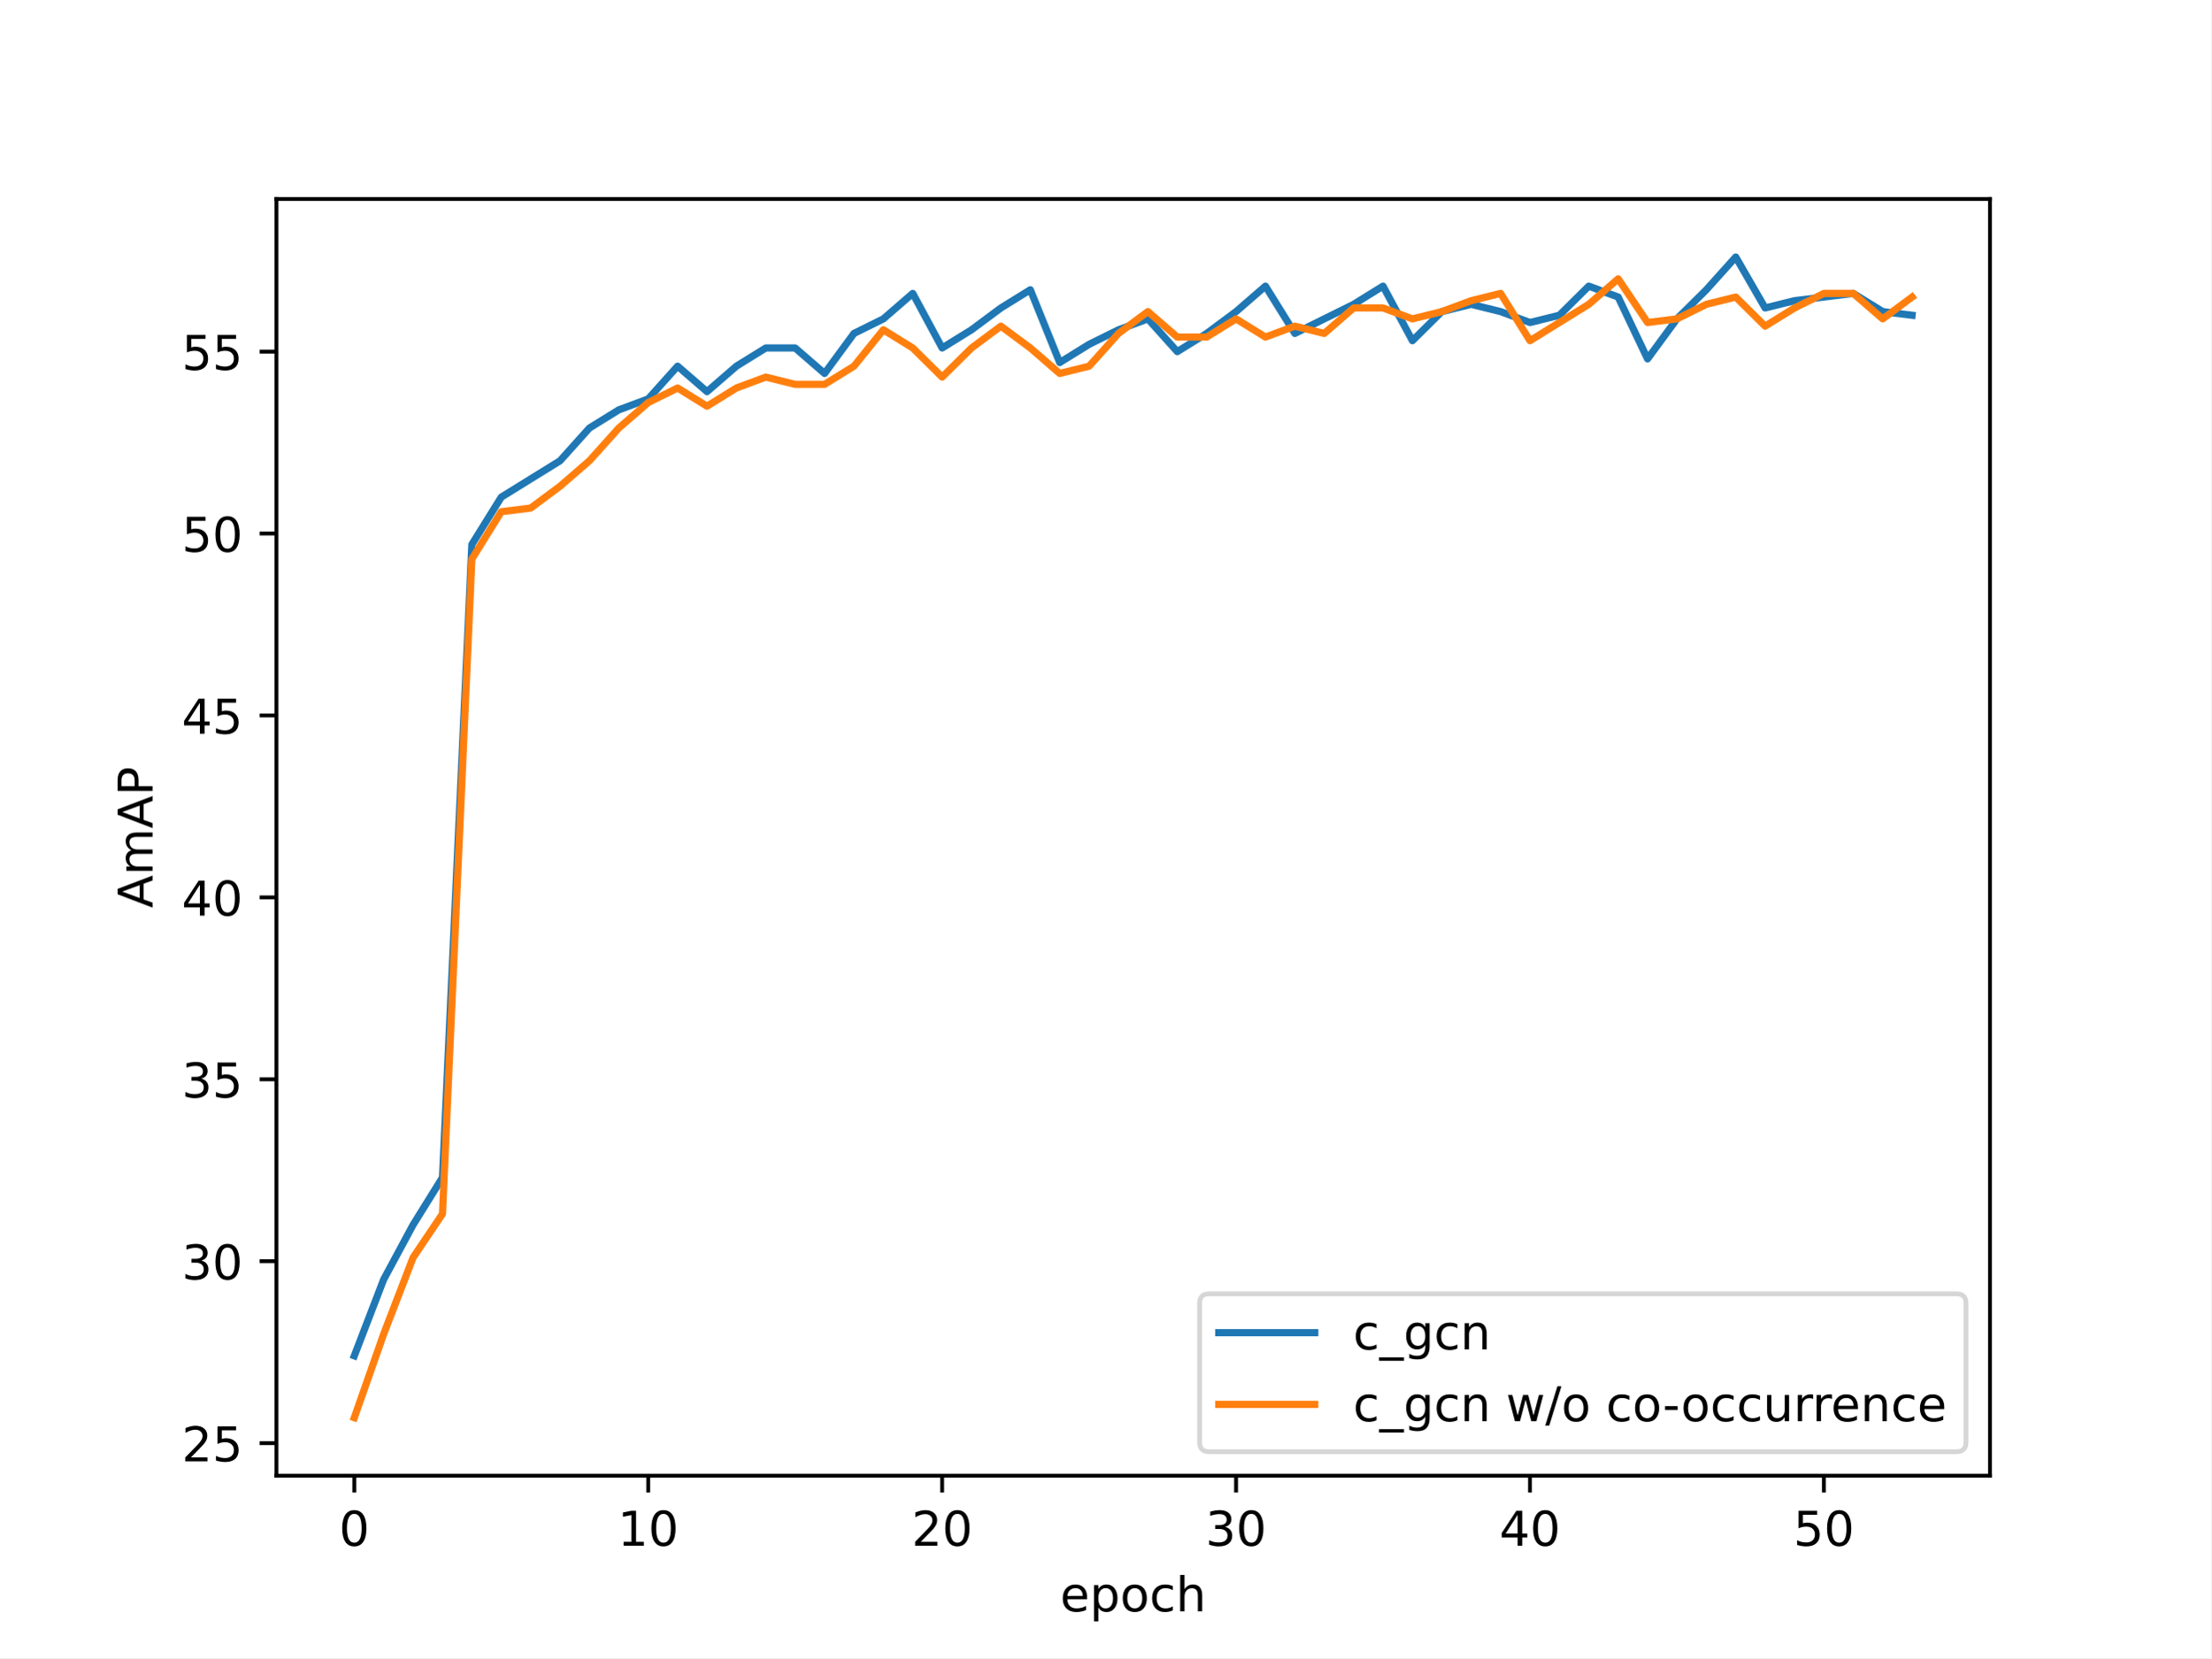
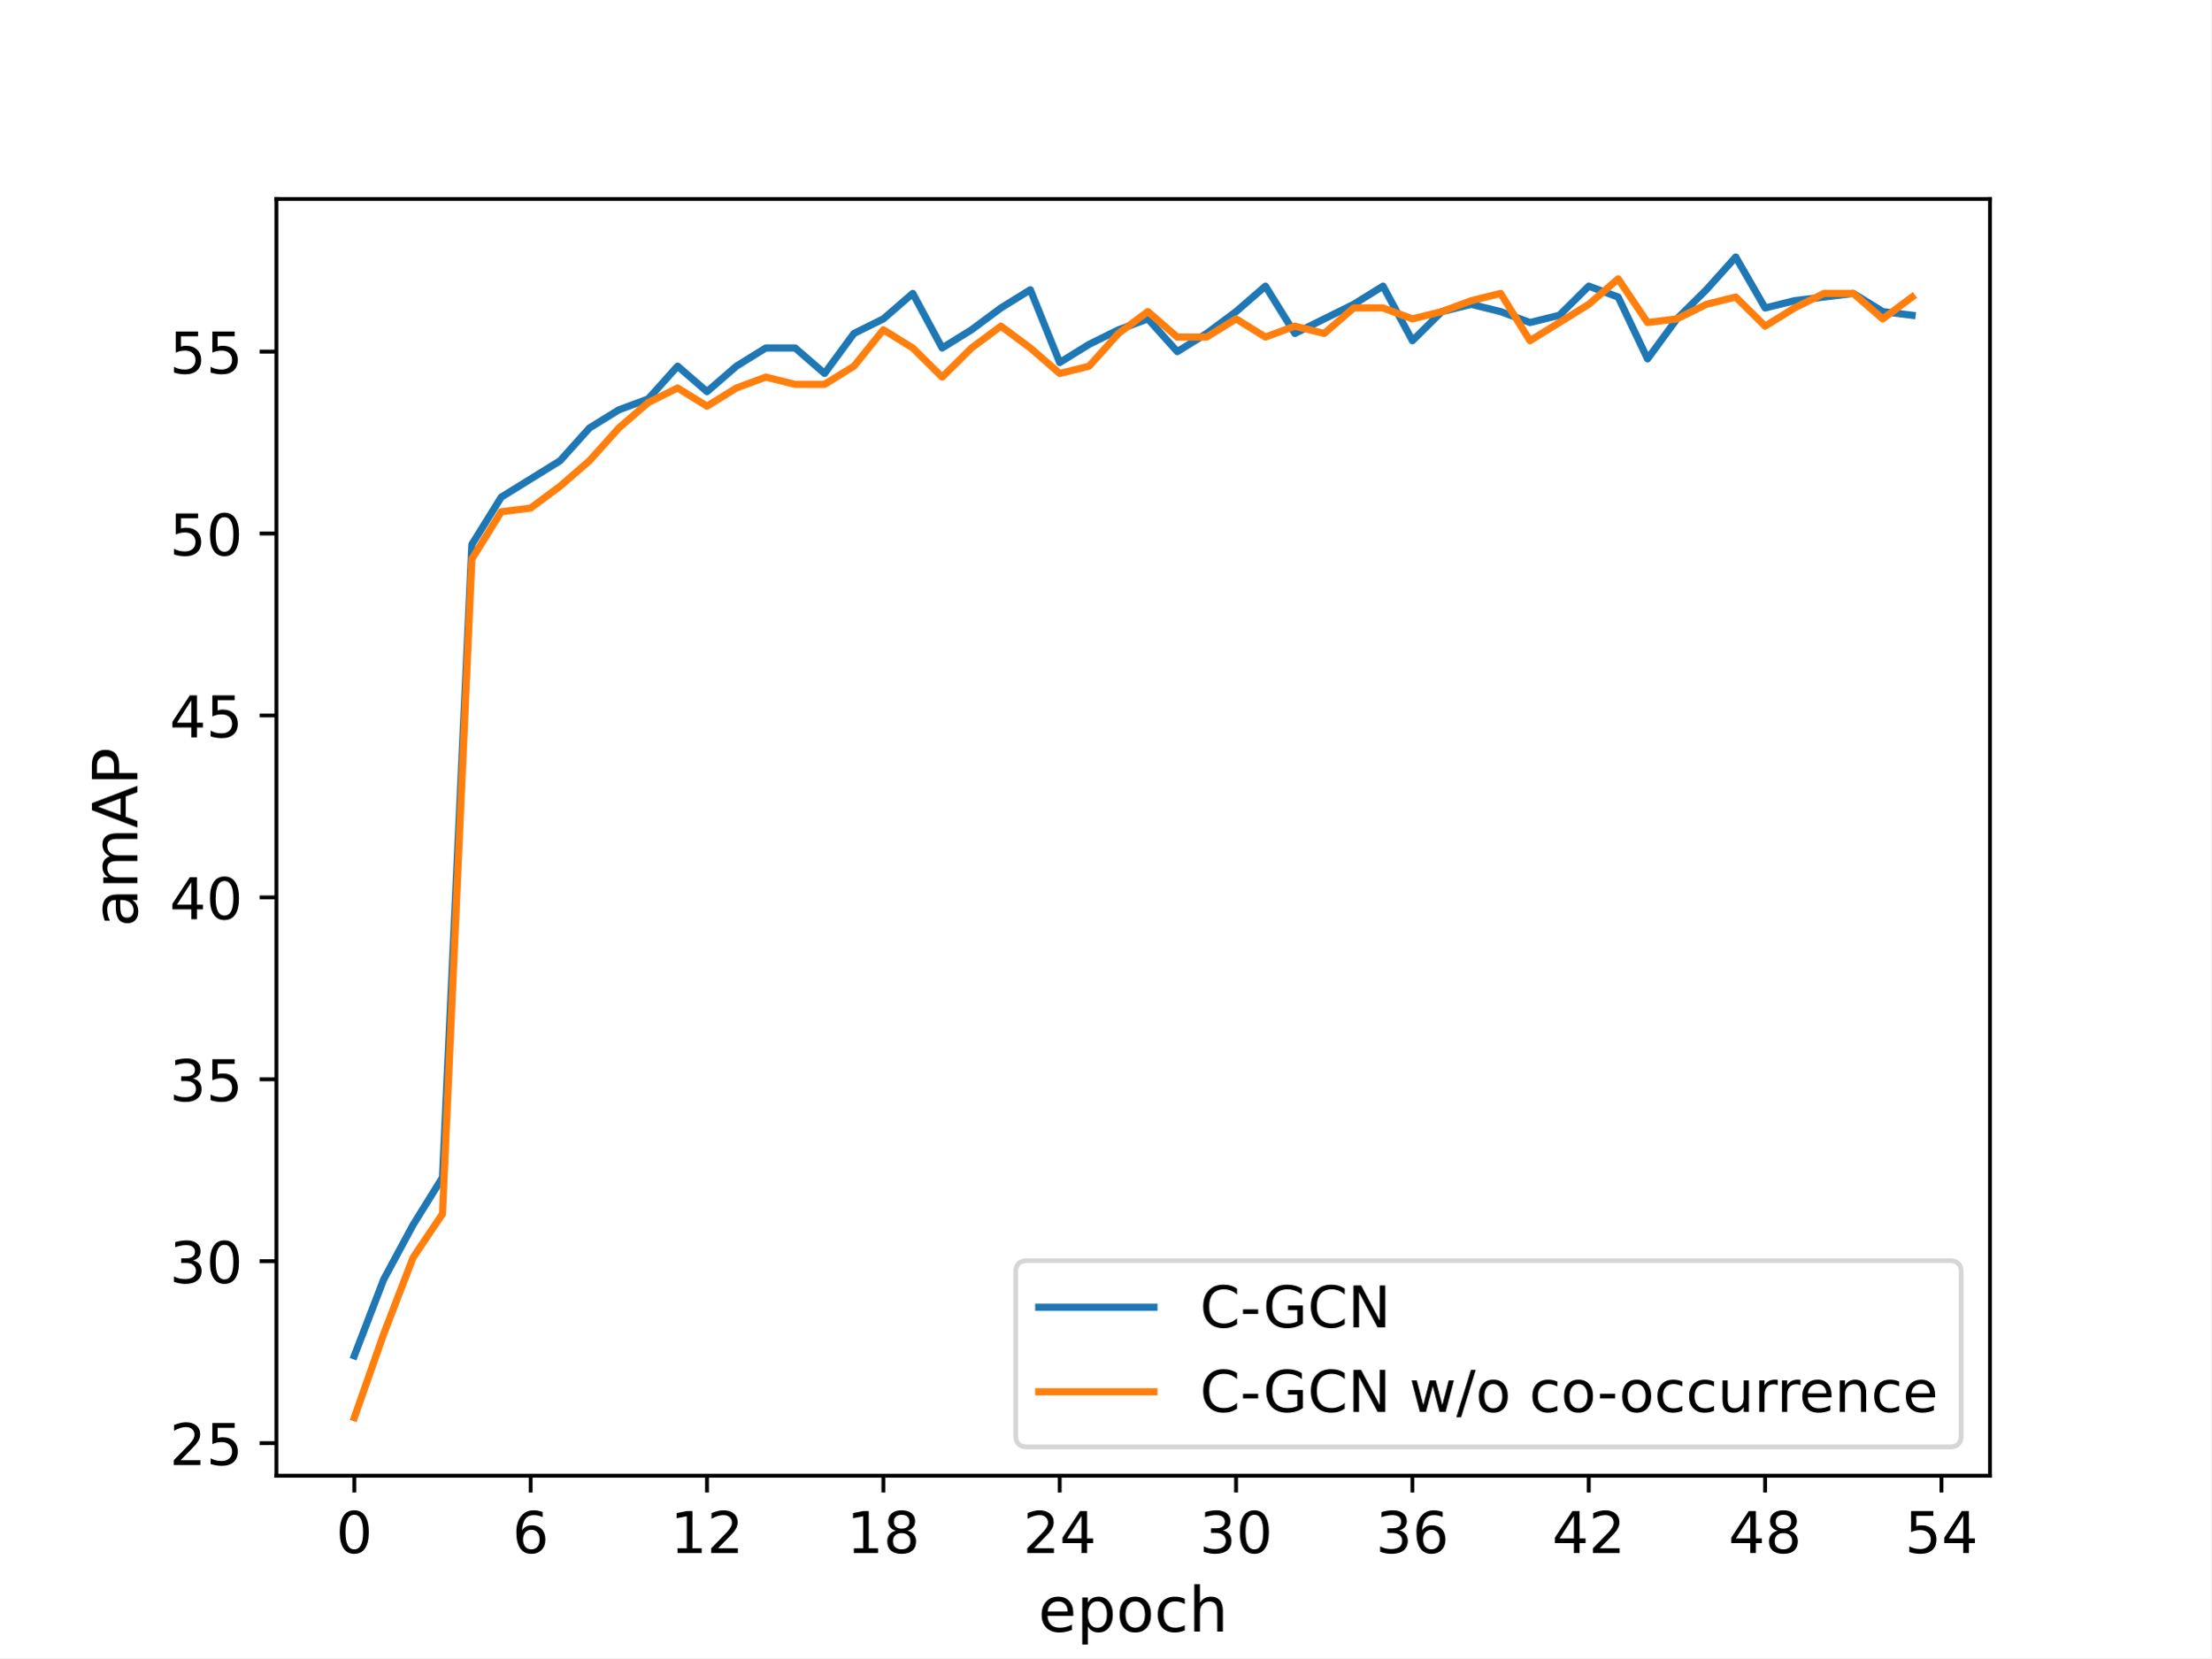
<svg xmlns="http://www.w3.org/2000/svg" xmlns:xlink="http://www.w3.org/1999/xlink" width="460.8pt" height="345.6pt" viewBox="0 0 460.8 345.6" version="1.1">
  <defs>
    <style type="text/css">*{stroke-linejoin: round; stroke-linecap: butt}</style>
  </defs>
  <g id="figure_1">
    <g id="patch_1">
      <path d="M 0 345.6  L 460.8 345.6  L 460.8 0  L 0 0  z " style="fill: #ffffff" />
    </g>
    <g id="axes_1">
      <g id="patch_2">
        <path d="M 57.6 307.584  L 414.72 307.584  L 414.72 41.472  L 57.6 41.472  z " style="fill: #ffffff" />
      </g>
      <g id="matplotlib.axis_1">
        <g id="xtick_1">
          <g id="line2d_1">
            <defs>
-               <path id="m3d645a9959" d="M 0 0  L 0 3.5  " style="stroke: #000000; stroke-width: 0.8" />
-             </defs>
-             <g>
-               <use xlink:href="#m3d645a9959" x="73.833" y="307.584" style="stroke: #000000; stroke-width: 0.8" />
+               <path id="mcd930513d7" d="M 0 0  L 0 3.5  " style="stroke: #000000; stroke-width: 0.8" />
+             </defs>
+             <g>
+               <use xlink:href="#mcd930513d7" x="73.833" y="307.584" style="stroke: #000000; stroke-width: 0.8" />
            </g>
          </g>
          <g id="text_1">
-             <g transform="translate(70.65148 322.1824) scale(0.1 -0.1)">
+             <g transform="translate(70.01523 323.7021) scale(0.12 -0.12)">
              <defs>
                <path id="DejaVuSans-30" d="M 2034 4250  Q 1547 4250 1301 3770  Q 1056 3291 1056 2328  Q 1056 1369 1301 889  Q 1547 409 2034 409  Q 2525 409 2770 889  Q 3016 1369 3016 2328  Q 3016 3291 2770 3770  Q 2525 4250 2034 4250  z M 2034 4750  Q 2819 4750 3233 4129  Q 3647 3509 3647 2328  Q 3647 1150 3233 529  Q 2819 -91 2034 -91  Q 1250 -91 836 529  Q 422 1150 422 2328  Q 422 3509 836 4129  Q 1250 4750 2034 4750  z " transform="scale(0.015625)" />
              </defs>
              <use xlink:href="#DejaVuSans-30" />
            </g>
          </g>
        </g>
        <g id="xtick_2">
          <g id="line2d_2">
            <g>
-               <use xlink:href="#m3d645a9959" x="135.088" y="307.584" style="stroke: #000000; stroke-width: 0.8" />
+               <use xlink:href="#mcd930513d7" x="110.586" y="307.584" style="stroke: #000000; stroke-width: 0.8" />
            </g>
          </g>
          <g id="text_2">
-             <g transform="translate(128.7258 322.1824) scale(0.1 -0.1)">
-               <defs>
-                 <path id="DejaVuSans-31" d="M 794 531  L 1825 531  L 1825 4091  L 703 3866  L 703 4441  L 1819 4666  L 2450 4666  L 2450 531  L 3481 531  L 3481 0  L 794 0  L 794 531  z " transform="scale(0.015625)" />
-               </defs>
-               <use xlink:href="#DejaVuSans-31" />
-               <use xlink:href="#DejaVuSans-30" x="63.623" />
+             <g transform="translate(106.7686 323.7021) scale(0.12 -0.12)">
+               <defs>
+                 <path id="DejaVuSans-36" d="M 2113 2584  Q 1688 2584 1439 2293  Q 1191 2003 1191 1497  Q 1191 994 1439 701  Q 1688 409 2113 409  Q 2538 409 2786 701  Q 3034 994 3034 1497  Q 3034 2003 2786 2293  Q 2538 2584 2113 2584  z M 3366 4563  L 3366 3988  Q 3128 4100 2886 4159  Q 2644 4219 2406 4219  Q 1781 4219 1451 3797  Q 1122 3375 1075 2522  Q 1259 2794 1537 2939  Q 1816 3084 2150 3084  Q 2853 3084 3261 2657  Q 3669 2231 3669 1497  Q 3669 778 3244 343  Q 2819 -91 2113 -91  Q 1303 -91 875 529  Q 447 1150 447 2328  Q 447 3434 972 4092  Q 1497 4750 2381 4750  Q 2619 4750 2861 4703  Q 3103 4656 3366 4563  z " transform="scale(0.015625)" />
+               </defs>
+               <use xlink:href="#DejaVuSans-36" />
            </g>
          </g>
        </g>
        <g id="xtick_3">
          <g id="line2d_3">
            <g>
-               <use xlink:href="#m3d645a9959" x="196.344" y="307.584" style="stroke: #000000; stroke-width: 0.8" />
+               <use xlink:href="#mcd930513d7" x="147.339" y="307.584" style="stroke: #000000; stroke-width: 0.8" />
            </g>
          </g>
          <g id="text_3">
-             <g transform="translate(189.9814 322.1824) scale(0.1 -0.1)">
-               <defs>
+             <g transform="translate(139.7044 323.7021) scale(0.12 -0.12)">
+               <defs>
+                 <path id="DejaVuSans-31" d="M 794 531  L 1825 531  L 1825 4091  L 703 3866  L 703 4441  L 1819 4666  L 2450 4666  L 2450 531  L 3481 531  L 3481 0  L 794 0  L 794 531  z " transform="scale(0.015625)" />
                <path id="DejaVuSans-32" d="M 1228 531  L 3431 531  L 3431 0  L 469 0  L 469 531  Q 828 903 1448 1529  Q 2069 2156 2228 2338  Q 2531 2678 2651 2914  Q 2772 3150 2772 3378  Q 2772 3750 2511 3984  Q 2250 4219 1831 4219  Q 1534 4219 1204 4116  Q 875 4013 500 3803  L 500 4441  Q 881 4594 1212 4672  Q 1544 4750 1819 4750  Q 2544 4750 2975 4387  Q 3406 4025 3406 3419  Q 3406 3131 3298 2873  Q 3191 2616 2906 2266  Q 2828 2175 2409 1742  Q 1991 1309 1228 531  z " transform="scale(0.015625)" />
              </defs>
-               <use xlink:href="#DejaVuSans-32" />
-               <use xlink:href="#DejaVuSans-30" x="63.623" />
+               <use xlink:href="#DejaVuSans-31" />
+               <use xlink:href="#DejaVuSans-32" x="63.623" />
            </g>
          </g>
        </g>
        <g id="xtick_4">
          <g id="line2d_4">
            <g>
-               <use xlink:href="#m3d645a9959" x="257.599" y="307.584" style="stroke: #000000; stroke-width: 0.8" />
+               <use xlink:href="#mcd930513d7" x="184.093" y="307.584" style="stroke: #000000; stroke-width: 0.8" />
            </g>
          </g>
          <g id="text_4">
-             <g transform="translate(251.237 322.1824) scale(0.1 -0.1)">
+             <g transform="translate(176.4578 323.7021) scale(0.12 -0.12)">
+               <defs>
+                 <path id="DejaVuSans-38" d="M 2034 2216  Q 1584 2216 1326 1975  Q 1069 1734 1069 1313  Q 1069 891 1326 650  Q 1584 409 2034 409  Q 2484 409 2743 651  Q 3003 894 3003 1313  Q 3003 1734 2745 1975  Q 2488 2216 2034 2216  z M 1403 2484  Q 997 2584 770 2862  Q 544 3141 544 3541  Q 544 4100 942 4425  Q 1341 4750 2034 4750  Q 2731 4750 3128 4425  Q 3525 4100 3525 3541  Q 3525 3141 3298 2862  Q 3072 2584 2669 2484  Q 3125 2378 3379 2068  Q 3634 1759 3634 1313  Q 3634 634 3220 271  Q 2806 -91 2034 -91  Q 1263 -91 848 271  Q 434 634 434 1313  Q 434 1759 690 2068  Q 947 2378 1403 2484  z M 1172 3481  Q 1172 3119 1398 2916  Q 1625 2713 2034 2713  Q 2441 2713 2670 2916  Q 2900 3119 2900 3481  Q 2900 3844 2670 4047  Q 2441 4250 2034 4250  Q 1625 4250 1398 4047  Q 1172 3844 1172 3481  z " transform="scale(0.015625)" />
+               </defs>
+               <use xlink:href="#DejaVuSans-31" />
+               <use xlink:href="#DejaVuSans-38" x="63.623" />
+             </g>
+           </g>
+         </g>
+         <g id="xtick_5">
+           <g id="line2d_5">
+             <g>
+               <use xlink:href="#mcd930513d7" x="220.846" y="307.584" style="stroke: #000000; stroke-width: 0.8" />
+             </g>
+           </g>
+           <g id="text_5">
+             <g transform="translate(213.2111 323.7021) scale(0.12 -0.12)">
+               <defs>
+                 <path id="DejaVuSans-34" d="M 2419 4116  L 825 1625  L 2419 1625  L 2419 4116  z M 2253 4666  L 3047 4666  L 3047 1625  L 3713 1625  L 3713 1100  L 3047 1100  L 3047 0  L 2419 0  L 2419 1100  L 313 1100  L 313 1709  L 2253 4666  z " transform="scale(0.015625)" />
+               </defs>
+               <use xlink:href="#DejaVuSans-32" />
+               <use xlink:href="#DejaVuSans-34" x="63.623" />
+             </g>
+           </g>
+         </g>
+         <g id="xtick_6">
+           <g id="line2d_6">
+             <g>
+               <use xlink:href="#mcd930513d7" x="257.599" y="307.584" style="stroke: #000000; stroke-width: 0.8" />
+             </g>
+           </g>
+           <g id="text_6">
+             <g transform="translate(249.9645 323.7021) scale(0.12 -0.12)">
              <defs>
                <path id="DejaVuSans-33" d="M 2597 2516  Q 3050 2419 3304 2112  Q 3559 1806 3559 1356  Q 3559 666 3084 287  Q 2609 -91 1734 -91  Q 1441 -91 1130 -33  Q 819 25 488 141  L 488 750  Q 750 597 1062 519  Q 1375 441 1716 441  Q 2309 441 2620 675  Q 2931 909 2931 1356  Q 2931 1769 2642 2001  Q 2353 2234 1838 2234  L 1294 2234  L 1294 2753  L 1863 2753  Q 2328 2753 2575 2939  Q 2822 3125 2822 3475  Q 2822 3834 2567 4026  Q 2313 4219 1838 4219  Q 1578 4219 1281 4162  Q 984 4106 628 3988  L 628 4550  Q 988 4650 1302 4700  Q 1616 4750 1894 4750  Q 2613 4750 3031 4423  Q 3450 4097 3450 3541  Q 3450 3153 3228 2886  Q 3006 2619 2597 2516  z " transform="scale(0.015625)" />
              </defs>
              <use xlink:href="#DejaVuSans-33" />
              <use xlink:href="#DejaVuSans-30" x="63.623" />
            </g>
          </g>
        </g>
-         <g id="xtick_5">
-           <g id="line2d_5">
-             <g>
-               <use xlink:href="#m3d645a9959" x="318.855" y="307.584" style="stroke: #000000; stroke-width: 0.8" />
-             </g>
-           </g>
-           <g id="text_5">
-             <g transform="translate(312.4925 322.1824) scale(0.1 -0.1)">
-               <defs>
-                 <path id="DejaVuSans-34" d="M 2419 4116  L 825 1625  L 2419 1625  L 2419 4116  z M 2253 4666  L 3047 4666  L 3047 1625  L 3713 1625  L 3713 1100  L 3047 1100  L 3047 0  L 2419 0  L 2419 1100  L 313 1100  L 313 1709  L 2253 4666  z " transform="scale(0.015625)" />
-               </defs>
+         <g id="xtick_7">
+           <g id="line2d_7">
+             <g>
+               <use xlink:href="#mcd930513d7" x="294.353" y="307.584" style="stroke: #000000; stroke-width: 0.8" />
+             </g>
+           </g>
+           <g id="text_7">
+             <g transform="translate(286.7178 323.7021) scale(0.12 -0.12)">
+               <use xlink:href="#DejaVuSans-33" />
+               <use xlink:href="#DejaVuSans-36" x="63.623" />
+             </g>
+           </g>
+         </g>
+         <g id="xtick_8">
+           <g id="line2d_8">
+             <g>
+               <use xlink:href="#mcd930513d7" x="331.106" y="307.584" style="stroke: #000000; stroke-width: 0.8" />
+             </g>
+           </g>
+           <g id="text_8">
+             <g transform="translate(323.4711 323.7021) scale(0.12 -0.12)">
              <use xlink:href="#DejaVuSans-34" />
-               <use xlink:href="#DejaVuSans-30" x="63.623" />
-             </g>
-           </g>
-         </g>
-         <g id="xtick_6">
-           <g id="line2d_6">
-             <g>
-               <use xlink:href="#m3d645a9959" x="380.111" y="307.584" style="stroke: #000000; stroke-width: 0.8" />
-             </g>
-           </g>
-           <g id="text_6">
-             <g transform="translate(373.7481 322.1824) scale(0.1 -0.1)">
+               <use xlink:href="#DejaVuSans-32" x="63.623" />
+             </g>
+           </g>
+         </g>
+         <g id="xtick_9">
+           <g id="line2d_9">
+             <g>
+               <use xlink:href="#mcd930513d7" x="367.859" y="307.584" style="stroke: #000000; stroke-width: 0.8" />
+             </g>
+           </g>
+           <g id="text_9">
+             <g transform="translate(360.2245 323.7021) scale(0.12 -0.12)">
+               <use xlink:href="#DejaVuSans-34" />
+               <use xlink:href="#DejaVuSans-38" x="63.623" />
+             </g>
+           </g>
+         </g>
+         <g id="xtick_10">
+           <g id="line2d_10">
+             <g>
+               <use xlink:href="#mcd930513d7" x="404.613" y="307.584" style="stroke: #000000; stroke-width: 0.8" />
+             </g>
+           </g>
+           <g id="text_10">
+             <g transform="translate(396.9778 323.7021) scale(0.12 -0.12)">
              <defs>
                <path id="DejaVuSans-35" d="M 691 4666  L 3169 4666  L 3169 4134  L 1269 4134  L 1269 2991  Q 1406 3038 1543 3061  Q 1681 3084 1819 3084  Q 2600 3084 3056 2656  Q 3513 2228 3513 1497  Q 3513 744 3044 326  Q 2575 -91 1722 -91  Q 1428 -91 1123 -41  Q 819 9 494 109  L 494 744  Q 775 591 1075 516  Q 1375 441 1709 441  Q 2250 441 2565 725  Q 2881 1009 2881 1497  Q 2881 1984 2565 2268  Q 2250 2553 1709 2553  Q 1456 2553 1204 2497  Q 953 2441 691 2322  L 691 4666  z " transform="scale(0.015625)" />
              </defs>
              <use xlink:href="#DejaVuSans-35" />
-               <use xlink:href="#DejaVuSans-30" x="63.623" />
-             </g>
-           </g>
-         </g>
-         <g id="text_7">
-           <g transform="translate(220.9319 335.8606) scale(0.1 -0.1)">
+               <use xlink:href="#DejaVuSans-34" x="63.623" />
+             </g>
+           </g>
+         </g>
+         <g id="text_11">
+           <g transform="translate(216.3634 340.0757) scale(0.13 -0.13)">
            <defs>
              <path id="DejaVuSans-65" d="M 3597 1894  L 3597 1613  L 953 1613  Q 991 1019 1311 708  Q 1631 397 2203 397  Q 2534 397 2845 478  Q 3156 559 3463 722  L 3463 178  Q 3153 47 2828 -22  Q 2503 -91 2169 -91  Q 1331 -91 842 396  Q 353 884 353 1716  Q 353 2575 817 3079  Q 1281 3584 2069 3584  Q 2775 3584 3186 3129  Q 3597 2675 3597 1894  z M 3022 2063  Q 3016 2534 2758 2815  Q 2500 3097 2075 3097  Q 1594 3097 1305 2825  Q 1016 2553 972 2059  L 3022 2063  z " transform="scale(0.015625)" />
              <path id="DejaVuSans-70" d="M 1159 525  L 1159 -1331  L 581 -1331  L 581 3500  L 1159 3500  L 1159 2969  Q 1341 3281 1617 3432  Q 1894 3584 2278 3584  Q 2916 3584 3314 3078  Q 3713 2572 3713 1747  Q 3713 922 3314 415  Q 2916 -91 2278 -91  Q 1894 -91 1617 61  Q 1341 213 1159 525  z M 3116 1747  Q 3116 2381 2855 2742  Q 2594 3103 2138 3103  Q 1681 3103 1420 2742  Q 1159 2381 1159 1747  Q 1159 1113 1420 752  Q 1681 391 2138 391  Q 2594 391 2855 752  Q 3116 1113 3116 1747  z " transform="scale(0.015625)" />
              <path id="DejaVuSans-6f" d="M 1959 3097  Q 1497 3097 1228 2736  Q 959 2375 959 1747  Q 959 1119 1226 758  Q 1494 397 1959 397  Q 2419 397 2687 759  Q 2956 1122 2956 1747  Q 2956 2369 2687 2733  Q 2419 3097 1959 3097  z M 1959 3584  Q 2709 3584 3137 3096  Q 3566 2609 3566 1747  Q 3566 888 3137 398  Q 2709 -91 1959 -91  Q 1206 -91 779 398  Q 353 888 353 1747  Q 353 2609 779 3096  Q 1206 3584 1959 3584  z " transform="scale(0.015625)" />
              <path id="DejaVuSans-63" d="M 3122 3366  L 3122 2828  Q 2878 2963 2633 3030  Q 2388 3097 2138 3097  Q 1578 3097 1268 2742  Q 959 2388 959 1747  Q 959 1106 1268 751  Q 1578 397 2138 397  Q 2388 397 2633 464  Q 2878 531 3122 666  L 3122 134  Q 2881 22 2623 -34  Q 2366 -91 2075 -91  Q 1284 -91 818 406  Q 353 903 353 1747  Q 353 2603 823 3093  Q 1294 3584 2113 3584  Q 2378 3584 2631 3529  Q 2884 3475 3122 3366  z " transform="scale(0.015625)" />
              <path id="DejaVuSans-68" d="M 3513 2113  L 3513 0  L 2938 0  L 2938 2094  Q 2938 2591 2744 2837  Q 2550 3084 2163 3084  Q 1697 3084 1428 2787  Q 1159 2491 1159 1978  L 1159 0  L 581 0  L 581 4863  L 1159 4863  L 1159 2956  Q 1366 3272 1645 3428  Q 1925 3584 2291 3584  Q 2894 3584 3203 3211  Q 3513 2838 3513 2113  z " transform="scale(0.015625)" />
            </defs>
            <use xlink:href="#DejaVuSans-65" />
            <use xlink:href="#DejaVuSans-70" x="61.523" />
            <use xlink:href="#DejaVuSans-6f" x="125" />
            <use xlink:href="#DejaVuSans-63" x="186.182" />
            <use xlink:href="#DejaVuSans-68" x="241.162" />
          </g>
        </g>
      </g>
      <g id="matplotlib.axis_2">
        <g id="ytick_1">
-           <g id="line2d_7">
-             <defs>
-               <path id="m3f1189a9f9" d="M 0 0  L -3.5 0  " style="stroke: #000000; stroke-width: 0.8" />
-             </defs>
-             <g>
-               <use xlink:href="#m3f1189a9f9" x="57.6" y="300.797" style="stroke: #000000; stroke-width: 0.8" />
-             </g>
-           </g>
-           <g id="text_8">
-             <g transform="translate(37.875 304.5958) scale(0.1 -0.1)">
+           <g id="line2d_11">
+             <defs>
+               <path id="mde10564efa" d="M 0 0  L -3.5 0  " style="stroke: #000000; stroke-width: 0.8" />
+             </defs>
+             <g>
+               <use xlink:href="#mde10564efa" x="57.6" y="300.797" style="stroke: #000000; stroke-width: 0.8" />
+             </g>
+           </g>
+           <g id="text_12">
+             <g transform="translate(35.33 305.3557) scale(0.12 -0.12)">
              <use xlink:href="#DejaVuSans-32" />
              <use xlink:href="#DejaVuSans-35" x="63.623" />
            </g>
          </g>
        </g>
        <g id="ytick_2">
-           <g id="line2d_8">
-             <g>
-               <use xlink:href="#m3f1189a9f9" x="57.6" y="262.878" style="stroke: #000000; stroke-width: 0.8" />
-             </g>
-           </g>
-           <g id="text_9">
-             <g transform="translate(37.875 266.6773) scale(0.1 -0.1)">
+           <g id="line2d_12">
+             <g>
+               <use xlink:href="#mde10564efa" x="57.6" y="262.878" style="stroke: #000000; stroke-width: 0.8" />
+             </g>
+           </g>
+           <g id="text_13">
+             <g transform="translate(35.33 267.4372) scale(0.12 -0.12)">
              <use xlink:href="#DejaVuSans-33" />
              <use xlink:href="#DejaVuSans-30" x="63.623" />
            </g>
          </g>
        </g>
        <g id="ytick_3">
-           <g id="line2d_9">
-             <g>
-               <use xlink:href="#m3f1189a9f9" x="57.6" y="224.96" style="stroke: #000000; stroke-width: 0.8" />
-             </g>
-           </g>
-           <g id="text_10">
-             <g transform="translate(37.875 228.7588) scale(0.1 -0.1)">
+           <g id="line2d_13">
+             <g>
+               <use xlink:href="#mde10564efa" x="57.6" y="224.96" style="stroke: #000000; stroke-width: 0.8" />
+             </g>
+           </g>
+           <g id="text_14">
+             <g transform="translate(35.33 229.5187) scale(0.12 -0.12)">
              <use xlink:href="#DejaVuSans-33" />
              <use xlink:href="#DejaVuSans-35" x="63.623" />
            </g>
          </g>
        </g>
        <g id="ytick_4">
-           <g id="line2d_10">
-             <g>
-               <use xlink:href="#m3f1189a9f9" x="57.6" y="187.041" style="stroke: #000000; stroke-width: 0.8" />
-             </g>
-           </g>
-           <g id="text_11">
-             <g transform="translate(37.875 190.8403) scale(0.1 -0.1)">
+           <g id="line2d_14">
+             <g>
+               <use xlink:href="#mde10564efa" x="57.6" y="187.041" style="stroke: #000000; stroke-width: 0.8" />
+             </g>
+           </g>
+           <g id="text_15">
+             <g transform="translate(35.33 191.6002) scale(0.12 -0.12)">
              <use xlink:href="#DejaVuSans-34" />
              <use xlink:href="#DejaVuSans-30" x="63.623" />
            </g>
          </g>
        </g>
        <g id="ytick_5">
-           <g id="line2d_11">
-             <g>
-               <use xlink:href="#m3f1189a9f9" x="57.6" y="149.123" style="stroke: #000000; stroke-width: 0.8" />
-             </g>
-           </g>
-           <g id="text_12">
-             <g transform="translate(37.875 152.9218) scale(0.1 -0.1)">
+           <g id="line2d_15">
+             <g>
+               <use xlink:href="#mde10564efa" x="57.6" y="149.123" style="stroke: #000000; stroke-width: 0.8" />
+             </g>
+           </g>
+           <g id="text_16">
+             <g transform="translate(35.33 153.6817) scale(0.12 -0.12)">
              <use xlink:href="#DejaVuSans-34" />
              <use xlink:href="#DejaVuSans-35" x="63.623" />
            </g>
          </g>
        </g>
        <g id="ytick_6">
-           <g id="line2d_12">
-             <g>
-               <use xlink:href="#m3f1189a9f9" x="57.6" y="111.204" style="stroke: #000000; stroke-width: 0.8" />
-             </g>
-           </g>
-           <g id="text_13">
-             <g transform="translate(37.875 115.0033) scale(0.1 -0.1)">
+           <g id="line2d_16">
+             <g>
+               <use xlink:href="#mde10564efa" x="57.6" y="111.204" style="stroke: #000000; stroke-width: 0.8" />
+             </g>
+           </g>
+           <g id="text_17">
+             <g transform="translate(35.33 115.7632) scale(0.12 -0.12)">
              <use xlink:href="#DejaVuSans-35" />
              <use xlink:href="#DejaVuSans-30" x="63.623" />
            </g>
          </g>
        </g>
        <g id="ytick_7">
-           <g id="line2d_13">
-             <g>
-               <use xlink:href="#m3f1189a9f9" x="57.6" y="73.286" style="stroke: #000000; stroke-width: 0.8" />
-             </g>
-           </g>
-           <g id="text_14">
-             <g transform="translate(37.875 77.08484) scale(0.1 -0.1)">
+           <g id="line2d_17">
+             <g>
+               <use xlink:href="#mde10564efa" x="57.6" y="73.286" style="stroke: #000000; stroke-width: 0.8" />
+             </g>
+           </g>
+           <g id="text_18">
+             <g transform="translate(35.33 77.84468) scale(0.12 -0.12)">
              <use xlink:href="#DejaVuSans-35" />
              <use xlink:href="#DejaVuSans-35" x="63.623" />
            </g>
          </g>
        </g>
-         <g id="text_15">
-           <g transform="translate(31.79531 189.2538) rotate(-90) scale(0.1 -0.1)">
-             <defs>
+         <g id="text_19">
+           <g transform="translate(28.62641 193.2084) rotate(-90) scale(0.13 -0.13)">
+             <defs>
+               <path id="DejaVuSans-61" d="M 2194 1759  Q 1497 1759 1228 1600  Q 959 1441 959 1056  Q 959 750 1161 570  Q 1363 391 1709 391  Q 2188 391 2477 730  Q 2766 1069 2766 1631  L 2766 1759  L 2194 1759  z M 3341 1997  L 3341 0  L 2766 0  L 2766 531  Q 2569 213 2275 61  Q 1981 -91 1556 -91  Q 1019 -91 701 211  Q 384 513 384 1019  Q 384 1609 779 1909  Q 1175 2209 1959 2209  L 2766 2209  L 2766 2266  Q 2766 2663 2505 2880  Q 2244 3097 1772 3097  Q 1472 3097 1187 3025  Q 903 2953 641 2809  L 641 3341  Q 956 3463 1253 3523  Q 1550 3584 1831 3584  Q 2591 3584 2966 3190  Q 3341 2797 3341 1997  z " transform="scale(0.015625)" />
+               <path id="DejaVuSans-6d" d="M 3328 2828  Q 3544 3216 3844 3400  Q 4144 3584 4550 3584  Q 5097 3584 5394 3201  Q 5691 2819 5691 2113  L 5691 0  L 5113 0  L 5113 2094  Q 5113 2597 4934 2840  Q 4756 3084 4391 3084  Q 3944 3084 3684 2787  Q 3425 2491 3425 1978  L 3425 0  L 2847 0  L 2847 2094  Q 2847 2600 2669 2842  Q 2491 3084 2119 3084  Q 1678 3084 1418 2786  Q 1159 2488 1159 1978  L 1159 0  L 581 0  L 581 3500  L 1159 3500  L 1159 2956  Q 1356 3278 1631 3431  Q 1906 3584 2284 3584  Q 2666 3584 2933 3390  Q 3200 3197 3328 2828  z " transform="scale(0.015625)" />
              <path id="DejaVuSans-41" d="M 2188 4044  L 1331 1722  L 3047 1722  L 2188 4044  z M 1831 4666  L 2547 4666  L 4325 0  L 3669 0  L 3244 1197  L 1141 1197  L 716 0  L 50 0  L 1831 4666  z " transform="scale(0.015625)" />
-               <path id="DejaVuSans-6d" d="M 3328 2828  Q 3544 3216 3844 3400  Q 4144 3584 4550 3584  Q 5097 3584 5394 3201  Q 5691 2819 5691 2113  L 5691 0  L 5113 0  L 5113 2094  Q 5113 2597 4934 2840  Q 4756 3084 4391 3084  Q 3944 3084 3684 2787  Q 3425 2491 3425 1978  L 3425 0  L 2847 0  L 2847 2094  Q 2847 2600 2669 2842  Q 2491 3084 2119 3084  Q 1678 3084 1418 2786  Q 1159 2488 1159 1978  L 1159 0  L 581 0  L 581 3500  L 1159 3500  L 1159 2956  Q 1356 3278 1631 3431  Q 1906 3584 2284 3584  Q 2666 3584 2933 3390  Q 3200 3197 3328 2828  z " transform="scale(0.015625)" />
              <path id="DejaVuSans-50" d="M 1259 4147  L 1259 2394  L 2053 2394  Q 2494 2394 2734 2622  Q 2975 2850 2975 3272  Q 2975 3691 2734 3919  Q 2494 4147 2053 4147  L 1259 4147  z M 628 4666  L 2053 4666  Q 2838 4666 3239 4311  Q 3641 3956 3641 3272  Q 3641 2581 3239 2228  Q 2838 1875 2053 1875  L 1259 1875  L 1259 0  L 628 0  L 628 4666  z " transform="scale(0.015625)" />
            </defs>
-             <use xlink:href="#DejaVuSans-41" />
-             <use xlink:href="#DejaVuSans-6d" x="68.408" />
-             <use xlink:href="#DejaVuSans-41" x="165.82" />
-             <use xlink:href="#DejaVuSans-50" x="234.229" />
-           </g>
-         </g>
-       </g>
-       <g id="line2d_14">
-         <path d="M 73.833 282.596  L 79.958 266.67  L 86.084 255.294  L 92.209 245.436  L 98.335 113.479  L 104.461 103.62  L 110.586 99.829  L 116.712 96.037  L 122.837 89.211  L 128.963 85.42  L 135.088 83.144  L 141.214 76.319  L 147.339 81.628  L 153.465 76.319  L 159.591 72.527  L 165.716 72.527  L 171.842 77.836  L 177.967 69.494  L 184.093 66.46  L 190.218 61.152  L 196.344 72.527  L 202.469 68.735  L 208.595 64.185  L 214.721 60.393  L 220.846 75.561  L 226.972 71.769  L 233.097 68.735  L 239.223 66.46  L 245.348 73.286  L 251.474 69.494  L 257.599 64.944  L 263.725 59.635  L 269.851 69.494  L 275.976 66.46  L 282.102 63.427  L 288.227 59.635  L 294.353 71.011  L 300.478 64.944  L 306.604 63.427  L 312.729 64.944  L 318.855 67.219  L 324.981 65.702  L 331.106 59.635  L 337.232 61.91  L 343.357 74.802  L 349.483 66.46  L 355.608 60.393  L 361.734 53.568  L 367.859 64.185  L 373.985 62.668  L 380.111 61.91  L 386.236 61.152  L 392.362 64.944  L 398.487 65.702  " clip-path="url(#pa55f71b505)" style="fill: none; stroke: #1f77b4; stroke-width: 1.5; stroke-linecap: square" />
-       </g>
-       <g id="line2d_15">
-         <path d="M 73.833 295.488  L 79.958 278.045  L 86.084 262.12  L 92.209 253.019  L 98.335 116.513  L 104.461 106.654  L 110.586 105.896  L 116.712 101.345  L 122.837 96.037  L 128.963 89.211  L 135.088 83.903  L 141.214 80.869  L 147.339 84.661  L 153.465 80.869  L 159.591 78.594  L 165.716 80.111  L 171.842 80.111  L 177.967 76.319  L 184.093 68.735  L 190.218 72.527  L 196.344 78.594  L 202.469 72.527  L 208.595 67.977  L 214.721 72.527  L 220.846 77.836  L 226.972 76.319  L 233.097 69.494  L 239.223 64.944  L 245.348 70.252  L 251.474 70.252  L 257.599 66.46  L 263.725 70.252  L 269.851 67.977  L 275.976 69.494  L 282.102 64.185  L 288.227 64.185  L 294.353 66.46  L 300.478 64.944  L 306.604 62.668  L 312.729 61.152  L 318.855 71.011  L 324.981 67.219  L 331.106 63.427  L 337.232 58.118  L 343.357 67.219  L 349.483 66.46  L 355.608 63.427  L 361.734 61.91  L 367.859 67.977  L 373.985 64.185  L 380.111 61.152  L 386.236 61.152  L 392.362 66.46  L 398.487 61.91  " clip-path="url(#pa55f71b505)" style="fill: none; stroke: #ff7f0e; stroke-width: 1.5; stroke-linecap: square" />
+             <use xlink:href="#DejaVuSans-61" />
+             <use xlink:href="#DejaVuSans-6d" x="61.279" />
+             <use xlink:href="#DejaVuSans-41" x="158.691" />
+             <use xlink:href="#DejaVuSans-50" x="227.1" />
+           </g>
+         </g>
+       </g>
+       <g id="line2d_18">
+         <path d="M 73.833 282.596  L 79.958 266.67  L 86.084 255.294  L 92.209 245.436  L 98.335 113.479  L 104.461 103.62  L 110.586 99.829  L 116.712 96.037  L 122.837 89.211  L 128.963 85.42  L 135.088 83.144  L 141.214 76.319  L 147.339 81.628  L 153.465 76.319  L 159.591 72.527  L 165.716 72.527  L 171.842 77.836  L 177.967 69.494  L 184.093 66.46  L 190.218 61.152  L 196.344 72.527  L 202.469 68.735  L 208.595 64.185  L 214.721 60.393  L 220.846 75.561  L 226.972 71.769  L 233.097 68.735  L 239.223 66.46  L 245.348 73.286  L 251.474 69.494  L 257.599 64.944  L 263.725 59.635  L 269.851 69.494  L 275.976 66.46  L 282.102 63.427  L 288.227 59.635  L 294.353 71.011  L 300.478 64.944  L 306.604 63.427  L 312.729 64.944  L 318.855 67.219  L 324.981 65.702  L 331.106 59.635  L 337.232 61.91  L 343.357 74.802  L 349.483 66.46  L 355.608 60.393  L 361.734 53.568  L 367.859 64.185  L 373.985 62.668  L 380.111 61.91  L 386.236 61.152  L 392.362 64.944  L 398.487 65.702  " clip-path="url(#pec99409280)" style="fill: none; stroke: #1f77b4; stroke-width: 1.5; stroke-linecap: square" />
+       </g>
+       <g id="line2d_19">
+         <path d="M 73.833 295.488  L 79.958 278.045  L 86.084 262.12  L 92.209 253.019  L 98.335 116.513  L 104.461 106.654  L 110.586 105.896  L 116.712 101.345  L 122.837 96.037  L 128.963 89.211  L 135.088 83.903  L 141.214 80.869  L 147.339 84.661  L 153.465 80.869  L 159.591 78.594  L 165.716 80.111  L 171.842 80.111  L 177.967 76.319  L 184.093 68.735  L 190.218 72.527  L 196.344 78.594  L 202.469 72.527  L 208.595 67.977  L 214.721 72.527  L 220.846 77.836  L 226.972 76.319  L 233.097 69.494  L 239.223 64.944  L 245.348 70.252  L 251.474 70.252  L 257.599 66.46  L 263.725 70.252  L 269.851 67.977  L 275.976 69.494  L 282.102 64.185  L 288.227 64.185  L 294.353 66.46  L 300.478 64.944  L 306.604 62.668  L 312.729 61.152  L 318.855 71.011  L 324.981 67.219  L 331.106 63.427  L 337.232 58.118  L 343.357 67.219  L 349.483 66.46  L 355.608 63.427  L 361.734 61.91  L 367.859 67.977  L 373.985 64.185  L 380.111 61.152  L 386.236 61.152  L 392.362 66.46  L 398.487 61.91  " clip-path="url(#pec99409280)" style="fill: none; stroke: #ff7f0e; stroke-width: 1.5; stroke-linecap: square" />
      </g>
      <g id="patch_3">
        <path d="M 57.6 307.584  L 57.6 41.472  " style="fill: none; stroke: #000000; stroke-width: 0.8; stroke-linejoin: miter; stroke-linecap: square" />
      </g>
      <g id="patch_4">
        <path d="M 414.72 307.584  L 414.72 41.472  " style="fill: none; stroke: #000000; stroke-width: 0.8; stroke-linejoin: miter; stroke-linecap: square" />
      </g>
      <g id="patch_5">
        <path d="M 57.6 307.584  L 414.72 307.584  " style="fill: none; stroke: #000000; stroke-width: 0.8; stroke-linejoin: miter; stroke-linecap: square" />
      </g>
      <g id="patch_6">
        <path d="M 57.6 41.472  L 414.72 41.472  " style="fill: none; stroke: #000000; stroke-width: 0.8; stroke-linejoin: miter; stroke-linecap: square" />
      </g>
      <g id="legend_1">
        <g id="patch_7">
-           <path d="M 251.998 302.584  L 407.72 302.584  Q 409.72 302.584 409.72 300.584  L 409.72 271.671  Q 409.72 269.671 407.72 269.671  L 251.998 269.671  Q 249.998 269.671 249.998 271.671  L 249.998 300.584  Q 249.998 302.584 251.998 302.584  z " style="fill: #ffffff; opacity: 0.8; stroke: #cccccc; stroke-linejoin: miter" />
-         </g>
-         <g id="line2d_16">
-           <path d="M 253.998 277.77  L 263.998 277.77  L 273.998 277.77  " style="fill: none; stroke: #1f77b4; stroke-width: 1.5; stroke-linecap: square" />
-         </g>
-         <g id="text_16">
-           <g transform="translate(281.9981 281.2699) scale(0.1 -0.1)">
-             <defs>
-               <path id="DejaVuSans-5f" d="M 3263 -1063  L 3263 -1509  L -63 -1509  L -63 -1063  L 3263 -1063  z " transform="scale(0.015625)" />
-               <path id="DejaVuSans-67" d="M 2906 1791  Q 2906 2416 2648 2759  Q 2391 3103 1925 3103  Q 1463 3103 1205 2759  Q 947 2416 947 1791  Q 947 1169 1205 825  Q 1463 481 1925 481  Q 2391 481 2648 825  Q 2906 1169 2906 1791  z M 3481 434  Q 3481 -459 3084 -895  Q 2688 -1331 1869 -1331  Q 1566 -1331 1297 -1286  Q 1028 -1241 775 -1147  L 775 -588  Q 1028 -725 1275 -790  Q 1522 -856 1778 -856  Q 2344 -856 2625 -561  Q 2906 -266 2906 331  L 2906 616  Q 2728 306 2450 153  Q 2172 0 1784 0  Q 1141 0 747 490  Q 353 981 353 1791  Q 353 2603 747 3093  Q 1141 3584 1784 3584  Q 2172 3584 2450 3431  Q 2728 3278 2906 2969  L 2906 3500  L 3481 3500  L 3481 434  z " transform="scale(0.015625)" />
-               <path id="DejaVuSans-6e" d="M 3513 2113  L 3513 0  L 2938 0  L 2938 2094  Q 2938 2591 2744 2837  Q 2550 3084 2163 3084  Q 1697 3084 1428 2787  Q 1159 2491 1159 1978  L 1159 0  L 581 0  L 581 3500  L 1159 3500  L 1159 2956  Q 1366 3272 1645 3428  Q 1925 3584 2291 3584  Q 2894 3584 3203 3211  Q 3513 2838 3513 2113  z " transform="scale(0.015625)" />
-             </defs>
-             <use xlink:href="#DejaVuSans-63" />
-             <use xlink:href="#DejaVuSans-5f" x="54.98" />
-             <use xlink:href="#DejaVuSans-67" x="104.98" />
-             <use xlink:href="#DejaVuSans-63" x="168.457" />
-             <use xlink:href="#DejaVuSans-6e" x="223.438" />
-           </g>
-         </g>
-         <g id="line2d_17">
-           <path d="M 253.998 292.726  L 263.998 292.726  L 273.998 292.726  " style="fill: none; stroke: #ff7f0e; stroke-width: 1.5; stroke-linecap: square" />
-         </g>
-         <g id="text_17">
-           <g transform="translate(281.9981 296.2262) scale(0.1 -0.1)">
+           <path d="M 214.074 301.584  L 406.32 301.584  Q 408.72 301.584 408.72 299.184  L 408.72 265.156  Q 408.72 262.757 406.32 262.757  L 214.074 262.757  Q 211.674 262.757 211.674 265.156  L 211.674 299.184  Q 211.674 301.584 214.074 301.584  z " style="fill: #ffffff; opacity: 0.8; stroke: #cccccc; stroke-linejoin: miter" />
+         </g>
+         <g id="line2d_20">
+           <path d="M 216.474 272.475  L 228.474 272.475  L 240.474 272.475  " style="fill: none; stroke: #1f77b4; stroke-width: 1.5; stroke-linecap: square" />
+         </g>
+         <g id="text_20">
+           <g transform="translate(250.0744 276.6746) scale(0.12 -0.12)">
+             <defs>
+               <path id="DejaVuSans-43" d="M 4122 4306  L 4122 3641  Q 3803 3938 3442 4084  Q 3081 4231 2675 4231  Q 1875 4231 1450 3742  Q 1025 3253 1025 2328  Q 1025 1406 1450 917  Q 1875 428 2675 428  Q 3081 428 3442 575  Q 3803 722 4122 1019  L 4122 359  Q 3791 134 3420 21  Q 3050 -91 2638 -91  Q 1578 -91 968 557  Q 359 1206 359 2328  Q 359 3453 968 4101  Q 1578 4750 2638 4750  Q 3056 4750 3426 4639  Q 3797 4528 4122 4306  z " transform="scale(0.015625)" />
+               <path id="DejaVuSans-2d" d="M 313 2009  L 1997 2009  L 1997 1497  L 313 1497  L 313 2009  z " transform="scale(0.015625)" />
+               <path id="DejaVuSans-47" d="M 3809 666  L 3809 1919  L 2778 1919  L 2778 2438  L 4434 2438  L 4434 434  Q 4069 175 3628 42  Q 3188 -91 2688 -91  Q 1594 -91 976 548  Q 359 1188 359 2328  Q 359 3472 976 4111  Q 1594 4750 2688 4750  Q 3144 4750 3555 4637  Q 3966 4525 4313 4306  L 4313 3634  Q 3963 3931 3569 4081  Q 3175 4231 2741 4231  Q 1884 4231 1454 3753  Q 1025 3275 1025 2328  Q 1025 1384 1454 906  Q 1884 428 2741 428  Q 3075 428 3337 486  Q 3600 544 3809 666  z " transform="scale(0.015625)" />
+               <path id="DejaVuSans-4e" d="M 628 4666  L 1478 4666  L 3547 763  L 3547 4666  L 4159 4666  L 4159 0  L 3309 0  L 1241 3903  L 1241 0  L 628 0  L 628 4666  z " transform="scale(0.015625)" />
+             </defs>
+             <use xlink:href="#DejaVuSans-43" />
+             <use xlink:href="#DejaVuSans-2d" x="69.824" />
+             <use xlink:href="#DejaVuSans-47" x="109.533" />
+             <use xlink:href="#DejaVuSans-43" x="187.023" />
+             <use xlink:href="#DejaVuSans-4e" x="256.848" />
+           </g>
+         </g>
+         <g id="line2d_21">
+           <path d="M 216.474 290.088  L 228.474 290.088  L 240.474 290.088  " style="fill: none; stroke: #ff7f0e; stroke-width: 1.5; stroke-linecap: square" />
+         </g>
+         <g id="text_21">
+           <g transform="translate(250.0744 294.2884) scale(0.12 -0.12)">
            <defs>
              <path id="DejaVuSans-20" transform="scale(0.015625)" />
              <path id="DejaVuSans-77" d="M 269 3500  L 844 3500  L 1563 769  L 2278 3500  L 2956 3500  L 3675 769  L 4391 3500  L 4966 3500  L 4050 0  L 3372 0  L 2619 2869  L 1863 0  L 1184 0  L 269 3500  z " transform="scale(0.015625)" />
              <path id="DejaVuSans-2f" d="M 1625 4666  L 2156 4666  L 531 -594  L 0 -594  L 1625 4666  z " transform="scale(0.015625)" />
-               <path id="DejaVuSans-2d" d="M 313 2009  L 1997 2009  L 1997 1497  L 313 1497  L 313 2009  z " transform="scale(0.015625)" />
              <path id="DejaVuSans-75" d="M 544 1381  L 544 3500  L 1119 3500  L 1119 1403  Q 1119 906 1312 657  Q 1506 409 1894 409  Q 2359 409 2629 706  Q 2900 1003 2900 1516  L 2900 3500  L 3475 3500  L 3475 0  L 2900 0  L 2900 538  Q 2691 219 2414 64  Q 2138 -91 1772 -91  Q 1169 -91 856 284  Q 544 659 544 1381  z M 1991 3584  L 1991 3584  z " transform="scale(0.015625)" />
              <path id="DejaVuSans-72" d="M 2631 2963  Q 2534 3019 2420 3045  Q 2306 3072 2169 3072  Q 1681 3072 1420 2755  Q 1159 2438 1159 1844  L 1159 0  L 581 0  L 581 3500  L 1159 3500  L 1159 2956  Q 1341 3275 1631 3429  Q 1922 3584 2338 3584  Q 2397 3584 2469 3576  Q 2541 3569 2628 3553  L 2631 2963  z " transform="scale(0.015625)" />
-             </defs>
-             <use xlink:href="#DejaVuSans-63" />
-             <use xlink:href="#DejaVuSans-5f" x="54.98" />
-             <use xlink:href="#DejaVuSans-67" x="104.98" />
-             <use xlink:href="#DejaVuSans-63" x="168.457" />
-             <use xlink:href="#DejaVuSans-6e" x="223.438" />
-             <use xlink:href="#DejaVuSans-20" x="286.816" />
-             <use xlink:href="#DejaVuSans-77" x="318.604" />
-             <use xlink:href="#DejaVuSans-2f" x="400.391" />
-             <use xlink:href="#DejaVuSans-6f" x="434.082" />
-             <use xlink:href="#DejaVuSans-20" x="495.264" />
-             <use xlink:href="#DejaVuSans-63" x="527.051" />
-             <use xlink:href="#DejaVuSans-6f" x="582.031" />
-             <use xlink:href="#DejaVuSans-2d" x="645.088" />
-             <use xlink:href="#DejaVuSans-6f" x="683.047" />
-             <use xlink:href="#DejaVuSans-63" x="744.229" />
-             <use xlink:href="#DejaVuSans-63" x="799.209" />
-             <use xlink:href="#DejaVuSans-75" x="854.189" />
-             <use xlink:href="#DejaVuSans-72" x="917.568" />
-             <use xlink:href="#DejaVuSans-72" x="956.932" />
-             <use xlink:href="#DejaVuSans-65" x="995.795" />
-             <use xlink:href="#DejaVuSans-6e" x="1057.318" />
-             <use xlink:href="#DejaVuSans-63" x="1120.697" />
-             <use xlink:href="#DejaVuSans-65" x="1175.678" />
+               <path id="DejaVuSans-6e" d="M 3513 2113  L 3513 0  L 2938 0  L 2938 2094  Q 2938 2591 2744 2837  Q 2550 3084 2163 3084  Q 1697 3084 1428 2787  Q 1159 2491 1159 1978  L 1159 0  L 581 0  L 581 3500  L 1159 3500  L 1159 2956  Q 1366 3272 1645 3428  Q 1925 3584 2291 3584  Q 2894 3584 3203 3211  Q 3513 2838 3513 2113  z " transform="scale(0.015625)" />
+             </defs>
+             <use xlink:href="#DejaVuSans-43" />
+             <use xlink:href="#DejaVuSans-2d" x="69.824" />
+             <use xlink:href="#DejaVuSans-47" x="109.533" />
+             <use xlink:href="#DejaVuSans-43" x="187.023" />
+             <use xlink:href="#DejaVuSans-4e" x="256.848" />
+             <use xlink:href="#DejaVuSans-20" x="331.652" />
+             <use xlink:href="#DejaVuSans-77" x="363.439" />
+             <use xlink:href="#DejaVuSans-2f" x="445.227" />
+             <use xlink:href="#DejaVuSans-6f" x="478.918" />
+             <use xlink:href="#DejaVuSans-20" x="540.1" />
+             <use xlink:href="#DejaVuSans-63" x="571.887" />
+             <use xlink:href="#DejaVuSans-6f" x="626.867" />
+             <use xlink:href="#DejaVuSans-2d" x="689.924" />
+             <use xlink:href="#DejaVuSans-6f" x="727.883" />
+             <use xlink:href="#DejaVuSans-63" x="789.064" />
+             <use xlink:href="#DejaVuSans-63" x="844.045" />
+             <use xlink:href="#DejaVuSans-75" x="899.025" />
+             <use xlink:href="#DejaVuSans-72" x="962.404" />
+             <use xlink:href="#DejaVuSans-72" x="1001.768" />
+             <use xlink:href="#DejaVuSans-65" x="1040.631" />
+             <use xlink:href="#DejaVuSans-6e" x="1102.154" />
+             <use xlink:href="#DejaVuSans-63" x="1165.533" />
+             <use xlink:href="#DejaVuSans-65" x="1220.514" />
          </g>
        </g>
      </g>
    </g>
  </g>
  <defs>
-     <clipPath id="pa55f71b505">
+     <clipPath id="pec99409280">
      <rect x="57.6" y="41.472" width="357.12" height="266.112" />
    </clipPath>
  </defs>
</svg>
